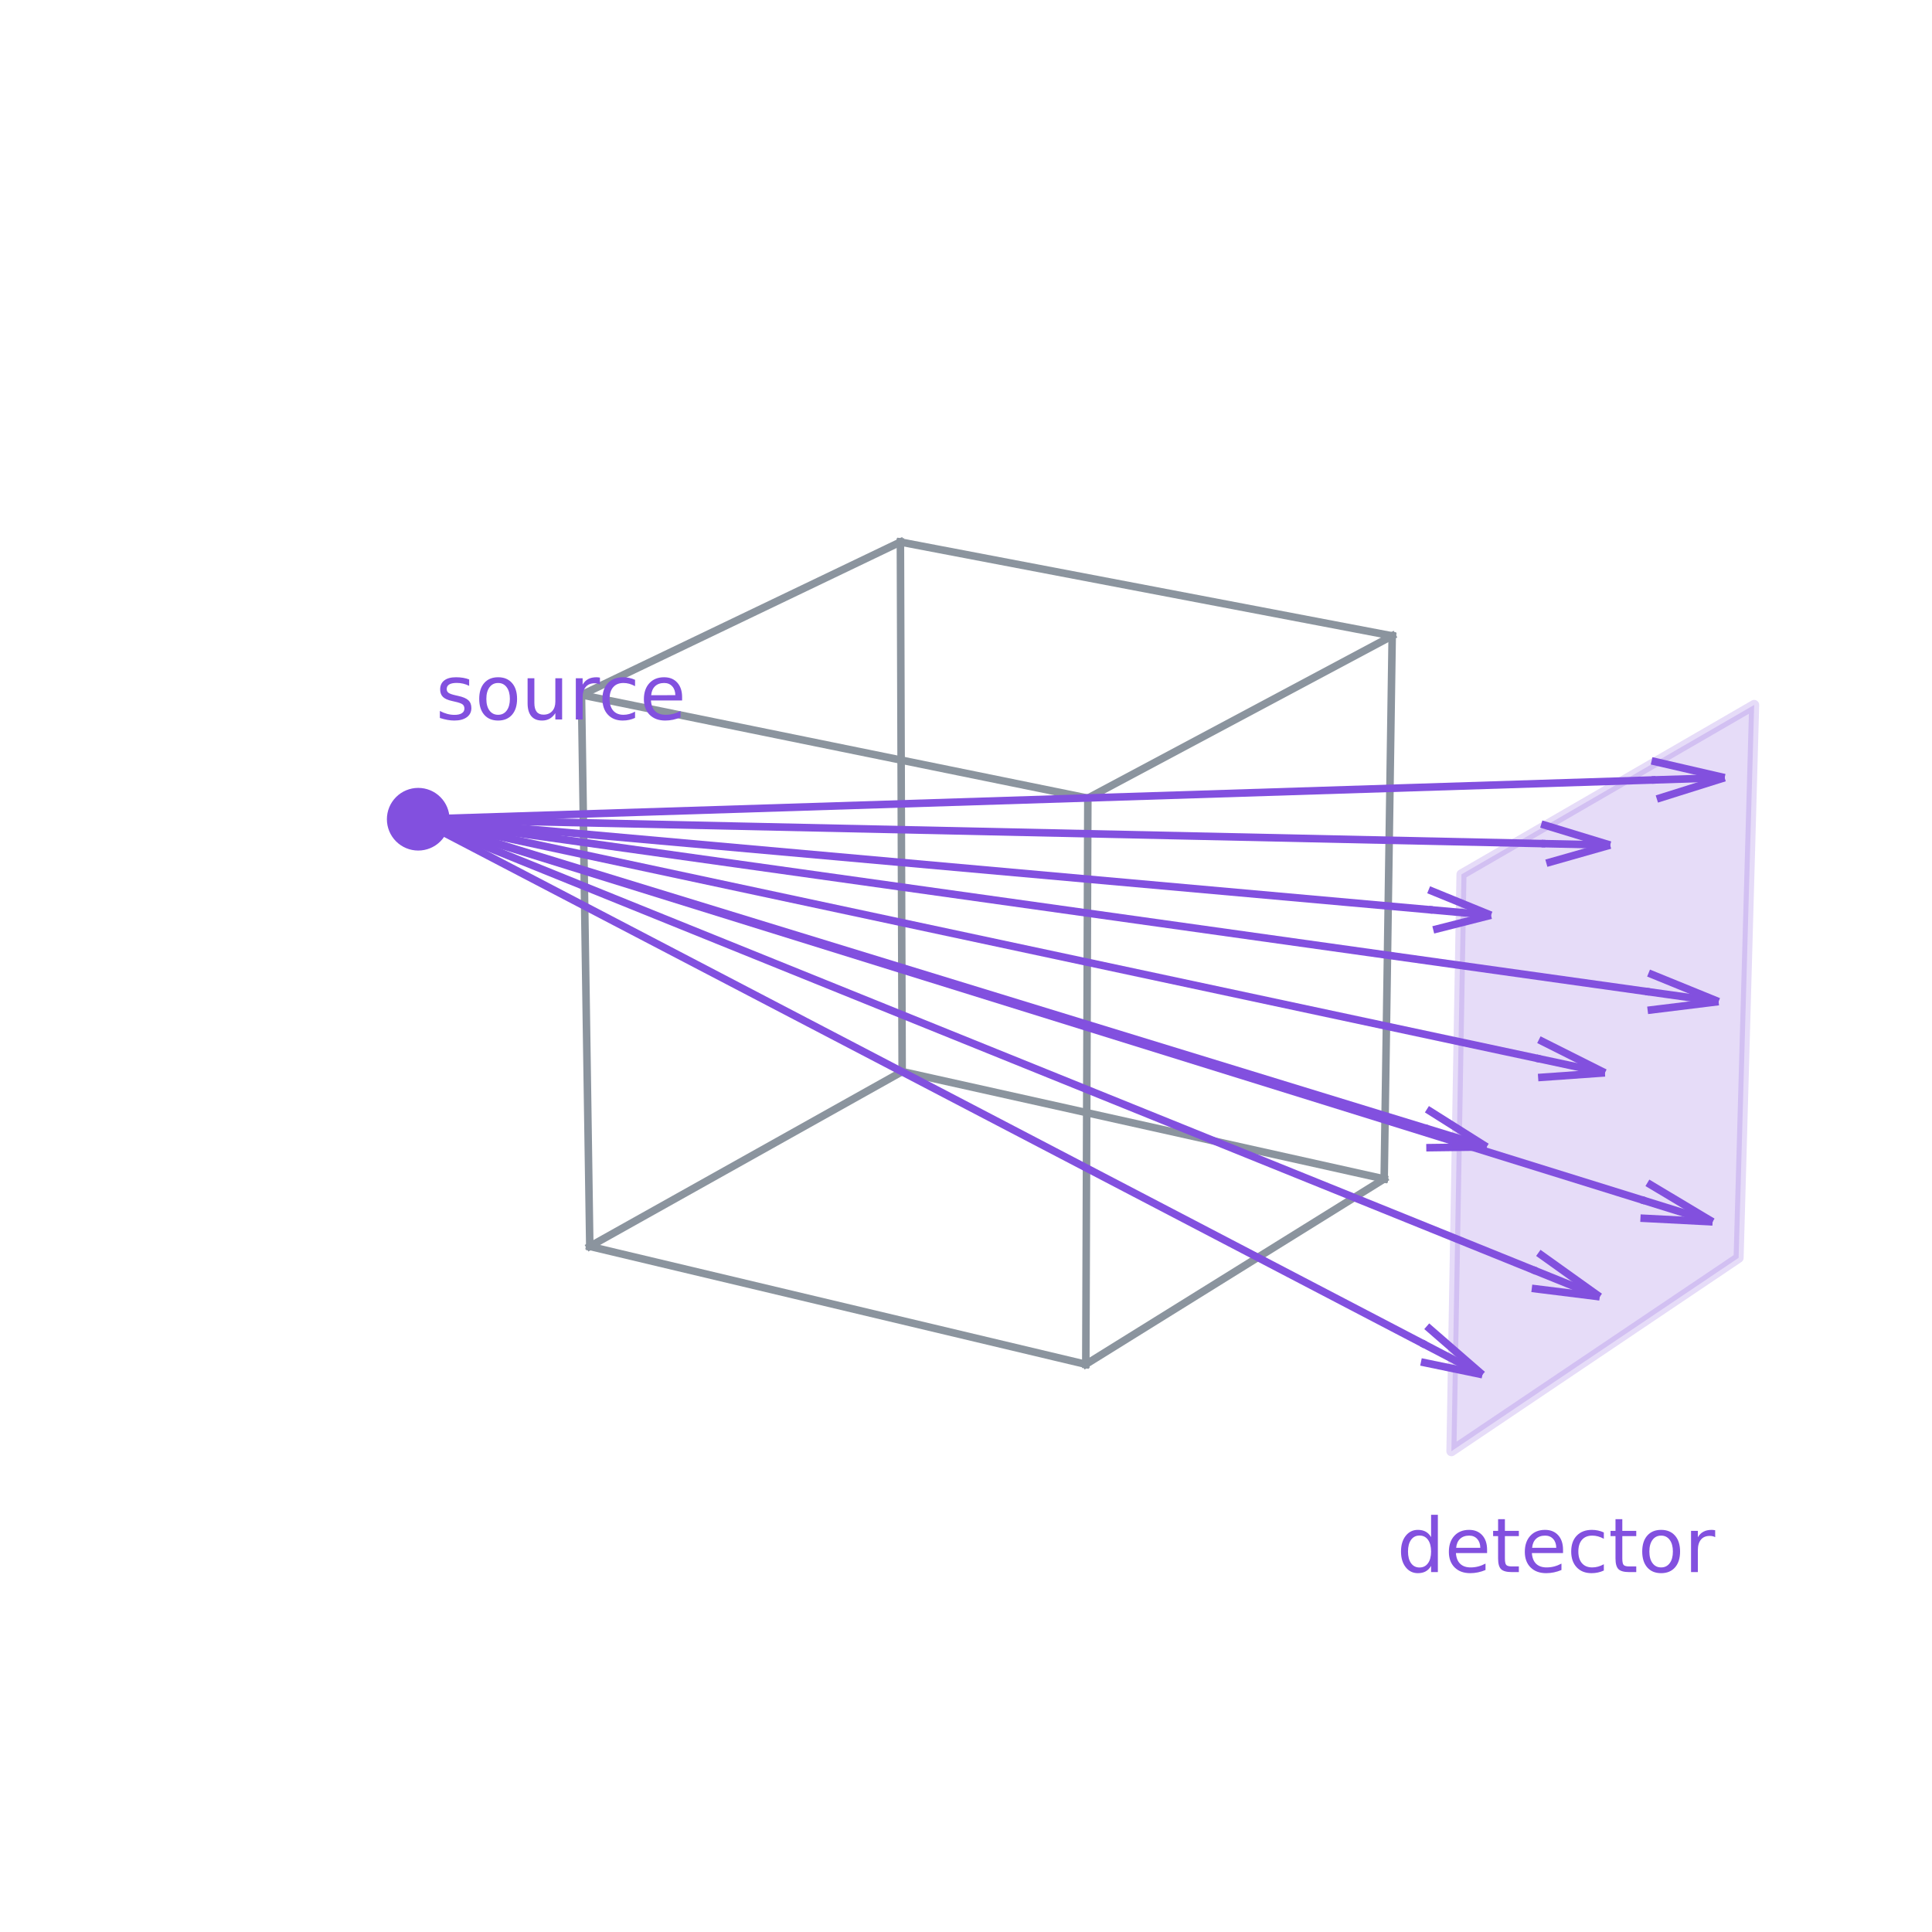
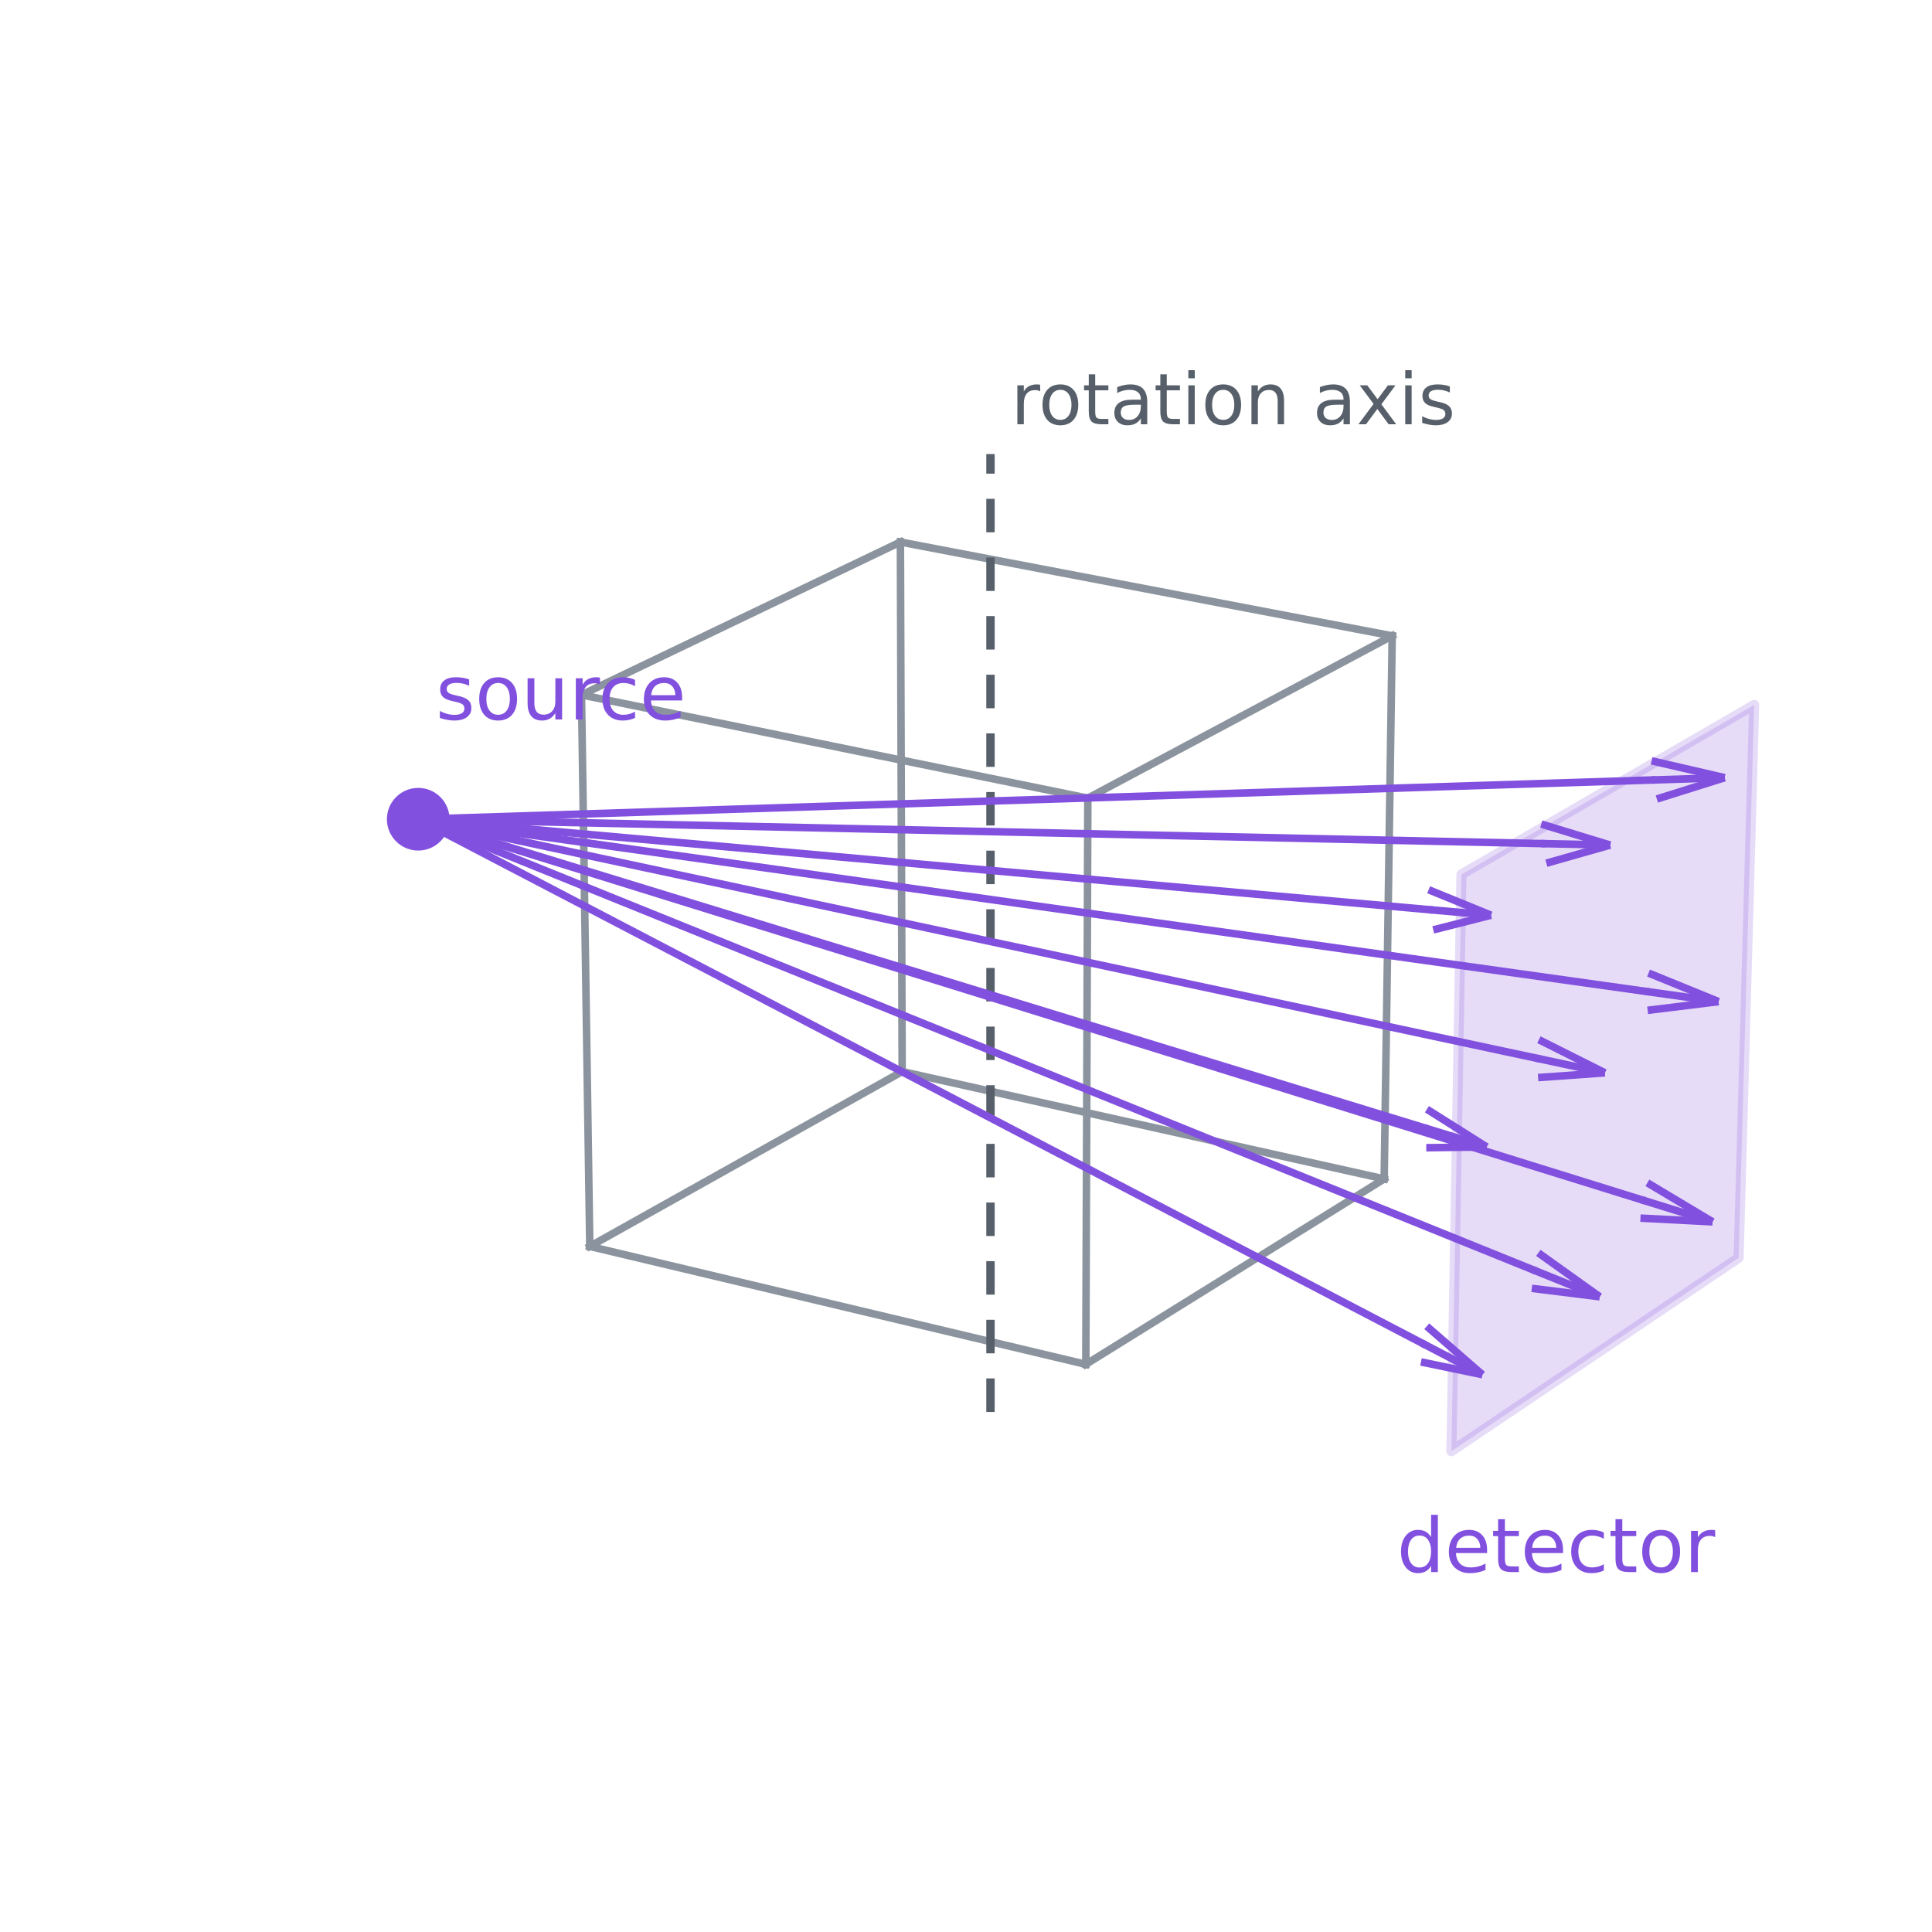
<svg xmlns="http://www.w3.org/2000/svg" xmlns:xlink="http://www.w3.org/1999/xlink" width="230.616pt" height="230.616pt" viewBox="0 0 230.616 230.616" version="1.1">
  <defs>
    <style type="text/css">*{stroke-linejoin: round; stroke-linecap: butt}</style>
  </defs>
  <g id="figure_1">
    <g id="patch_1">
      <path d="M 0 230.616  L 230.616 230.616  L 230.616 0  L 0 0  z " style="fill: #ffffff" />
    </g>
    <g id="patch_2">
      <path d="M 7.2 223.416  L 223.416 223.416  L 223.416 7.2  L 7.2 7.2  z " style="fill: #ffffff" />
    </g>
    <g id="axes_1">
      <g id="line2d_1">
-         <path d="M 70.401 148.779  L 129.609 162.854  " clip-path="url(#p5522189b2d)" style="fill: none; stroke: #8b949e; stroke-width: 0.9; stroke-linecap: square" />
+         <path d="M 70.401 148.779  L 129.609 162.854  " clip-path="url(#pe2d43bbe8e)" style="fill: none; stroke: #8b949e; stroke-width: 0.9; stroke-linecap: square" />
      </g>
      <g id="line2d_2">
-         <path d="M 70.401 148.779  L 107.687 127.909  " clip-path="url(#p5522189b2d)" style="fill: none; stroke: #8b949e; stroke-width: 0.9; stroke-linecap: square" />
+         <path d="M 70.401 148.779  L 107.687 127.909  " clip-path="url(#pe2d43bbe8e)" style="fill: none; stroke: #8b949e; stroke-width: 0.9; stroke-linecap: square" />
      </g>
      <g id="line2d_3">
-         <path d="M 70.401 148.779  L 69.409 82.948  " clip-path="url(#p5522189b2d)" style="fill: none; stroke: #8b949e; stroke-width: 0.9; stroke-linecap: square" />
+         <path d="M 70.401 148.779  L 69.409 82.948  " clip-path="url(#pe2d43bbe8e)" style="fill: none; stroke: #8b949e; stroke-width: 0.9; stroke-linecap: square" />
      </g>
      <g id="line2d_4">
-         <path d="M 69.409 82.948  L 129.852 95.274  " clip-path="url(#p5522189b2d)" style="fill: none; stroke: #8b949e; stroke-width: 0.9; stroke-linecap: square" />
+         <path d="M 69.409 82.948  L 129.852 95.274  " clip-path="url(#pe2d43bbe8e)" style="fill: none; stroke: #8b949e; stroke-width: 0.9; stroke-linecap: square" />
      </g>
      <g id="line2d_5">
-         <path d="M 69.409 82.948  L 107.478 64.7  " clip-path="url(#p5522189b2d)" style="fill: none; stroke: #8b949e; stroke-width: 0.9; stroke-linecap: square" />
+         <path d="M 69.409 82.948  L 107.478 64.7  " clip-path="url(#pe2d43bbe8e)" style="fill: none; stroke: #8b949e; stroke-width: 0.9; stroke-linecap: square" />
      </g>
      <g id="line2d_6">
-         <path d="M 107.687 127.909  L 107.478 64.7  " clip-path="url(#p5522189b2d)" style="fill: none; stroke: #8b949e; stroke-width: 0.9; stroke-linecap: square" />
+         <path d="M 107.687 127.909  L 107.478 64.7  " clip-path="url(#pe2d43bbe8e)" style="fill: none; stroke: #8b949e; stroke-width: 0.9; stroke-linecap: square" />
      </g>
      <g id="line2d_7">
-         <path d="M 107.687 127.909  L 165.224 140.723  " clip-path="url(#p5522189b2d)" style="fill: none; stroke: #8b949e; stroke-width: 0.9; stroke-linecap: square" />
+         <path d="M 107.687 127.909  L 165.224 140.723  " clip-path="url(#pe2d43bbe8e)" style="fill: none; stroke: #8b949e; stroke-width: 0.9; stroke-linecap: square" />
      </g>
      <g id="line2d_8">
-         <path d="M 129.609 162.854  L 165.224 140.723  " clip-path="url(#p5522189b2d)" style="fill: none; stroke: #8b949e; stroke-width: 0.9; stroke-linecap: square" />
+         <path d="M 129.609 162.854  L 165.224 140.723  " clip-path="url(#pe2d43bbe8e)" style="fill: none; stroke: #8b949e; stroke-width: 0.9; stroke-linecap: square" />
      </g>
      <g id="line2d_9">
-         <path d="M 129.609 162.854  L 129.852 95.274  " clip-path="url(#p5522189b2d)" style="fill: none; stroke: #8b949e; stroke-width: 0.9; stroke-linecap: square" />
+         <path d="M 129.609 162.854  L 129.852 95.274  " clip-path="url(#pe2d43bbe8e)" style="fill: none; stroke: #8b949e; stroke-width: 0.9; stroke-linecap: square" />
      </g>
      <g id="line2d_10">
-         <path d="M 107.478 64.7  L 166.181 75.9  " clip-path="url(#p5522189b2d)" style="fill: none; stroke: #8b949e; stroke-width: 0.9; stroke-linecap: square" />
+         <path d="M 107.478 64.7  L 166.181 75.9  " clip-path="url(#pe2d43bbe8e)" style="fill: none; stroke: #8b949e; stroke-width: 0.9; stroke-linecap: square" />
      </g>
      <g id="line2d_11">
-         <path d="M 129.852 95.274  L 166.181 75.9  " clip-path="url(#p5522189b2d)" style="fill: none; stroke: #8b949e; stroke-width: 0.9; stroke-linecap: square" />
+         <path d="M 129.852 95.274  L 166.181 75.9  " clip-path="url(#pe2d43bbe8e)" style="fill: none; stroke: #8b949e; stroke-width: 0.9; stroke-linecap: square" />
      </g>
      <g id="line2d_12">
-         <path d="M 165.224 140.723  L 166.181 75.9  " clip-path="url(#p5522189b2d)" style="fill: none; stroke: #8b949e; stroke-width: 0.9; stroke-linecap: square" />
+         <path d="M 165.224 140.723  L 166.181 75.9  " clip-path="url(#pe2d43bbe8e)" style="fill: none; stroke: #8b949e; stroke-width: 0.9; stroke-linecap: square" />
+       </g>
+       <g id="line2d_13">
+         <path d="M 118.23 168.539  L 118.23 54.199  " clip-path="url(#pe2d43bbe8e)" style="fill: none; stroke-dasharray: 4,3; stroke-dashoffset: 0; stroke: #57606a" />
      </g>
      <g id="Path3DCollection_1">
        <defs>
-           <path id="ma78fe420d5" d="M 0 3.24  C 0.859 3.24 1.684 2.899 2.291 2.291  C 2.899 1.684 3.24 0.859 3.24 0  C 3.24 -0.859 2.899 -1.684 2.291 -2.291  C 1.684 -2.899 0.859 -3.24 0 -3.24  C -0.859 -3.24 -1.684 -2.899 -2.291 -2.291  C -2.899 -1.684 -3.24 -0.859 -3.24 0  C -3.24 0.859 -2.899 1.684 -2.291 2.291  C -1.684 2.899 -0.859 3.24 0 3.24  z " style="stroke: #8250df" />
+           <path id="mc47cda1f25" d="M 0 3.24  C 0.859 3.24 1.684 2.899 2.291 2.291  C 2.899 1.684 3.24 0.859 3.24 0  C 3.24 -0.859 2.899 -1.684 2.291 -2.291  C 1.684 -2.899 0.859 -3.24 0 -3.24  C -0.859 -3.24 -1.684 -2.899 -2.291 -2.291  C -2.899 -1.684 -3.24 -0.859 -3.24 0  C -3.24 0.859 -2.899 1.684 -2.291 2.291  C -1.684 2.899 -0.859 3.24 0 3.24  z " style="stroke: #8250df" />
        </defs>
-         <g clip-path="url(#p5522189b2d)">
-           <use xlink:href="#ma78fe420d5" x="49.922" y="97.788" style="fill: #8250df; stroke: #8250df" />
-         </g>
-       </g>
-       <g id="line2d_13">
-         <path d="M 49.922 97.788  L 169.715 160.313  " clip-path="url(#p5522189b2d)" style="fill: none; stroke: #8250df; stroke-width: 0.9; stroke-linecap: square" />
+         <g clip-path="url(#pe2d43bbe8e)">
+           <use xlink:href="#mc47cda1f25" x="49.922" y="97.788" style="fill: #8250df; stroke: #8250df" />
+         </g>
      </g>
      <g id="line2d_14">
-         <path d="M 49.922 97.788  L 170.034 134.627  " clip-path="url(#p5522189b2d)" style="fill: none; stroke: #8250df; stroke-width: 0.9; stroke-linecap: square" />
+         <path d="M 49.922 97.788  L 169.715 160.313  " clip-path="url(#pe2d43bbe8e)" style="fill: none; stroke: #8250df; stroke-width: 0.9; stroke-linecap: square" />
      </g>
      <g id="line2d_15">
-         <path d="M 49.922 97.788  L 170.557 108.581  " clip-path="url(#p5522189b2d)" style="fill: none; stroke: #8250df; stroke-width: 0.9; stroke-linecap: square" />
+         <path d="M 49.922 97.788  L 170.034 134.627  " clip-path="url(#pe2d43bbe8e)" style="fill: none; stroke: #8250df; stroke-width: 0.9; stroke-linecap: square" />
      </g>
      <g id="line2d_16">
-         <path d="M 49.922 97.788  L 182.963 151.561  " clip-path="url(#p5522189b2d)" style="fill: none; stroke: #8250df; stroke-width: 0.9; stroke-linecap: square" />
+         <path d="M 49.922 97.788  L 170.557 108.581  " clip-path="url(#pe2d43bbe8e)" style="fill: none; stroke: #8250df; stroke-width: 0.9; stroke-linecap: square" />
      </g>
      <g id="line2d_17">
-         <path d="M 49.922 97.788  L 183.367 126.307  " clip-path="url(#p5522189b2d)" style="fill: none; stroke: #8250df; stroke-width: 0.9; stroke-linecap: square" />
+         <path d="M 49.922 97.788  L 182.963 151.561  " clip-path="url(#pe2d43bbe8e)" style="fill: none; stroke: #8250df; stroke-width: 0.9; stroke-linecap: square" />
      </g>
      <g id="line2d_18">
-         <path d="M 49.922 97.788  L 184.001 100.696  " clip-path="url(#p5522189b2d)" style="fill: none; stroke: #8250df; stroke-width: 0.9; stroke-linecap: square" />
+         <path d="M 49.922 97.788  L 183.367 126.307  " clip-path="url(#pe2d43bbe8e)" style="fill: none; stroke: #8250df; stroke-width: 0.9; stroke-linecap: square" />
      </g>
      <g id="line2d_19">
-         <path d="M 49.922 97.788  L 195.94 143.208  " clip-path="url(#p5522189b2d)" style="fill: none; stroke: #8250df; stroke-width: 0.9; stroke-linecap: square" />
+         <path d="M 49.922 97.788  L 184.001 100.696  " clip-path="url(#pe2d43bbe8e)" style="fill: none; stroke: #8250df; stroke-width: 0.9; stroke-linecap: square" />
      </g>
      <g id="line2d_20">
-         <path d="M 49.922 97.788  L 196.432 118.337  " clip-path="url(#p5522189b2d)" style="fill: none; stroke: #8250df; stroke-width: 0.9; stroke-linecap: square" />
+         <path d="M 49.922 97.788  L 195.94 143.208  " clip-path="url(#pe2d43bbe8e)" style="fill: none; stroke: #8250df; stroke-width: 0.9; stroke-linecap: square" />
      </g>
      <g id="line2d_21">
-         <path d="M 49.922 97.788  L 197.164 93.106  " clip-path="url(#p5522189b2d)" style="fill: none; stroke: #8250df; stroke-width: 0.9; stroke-linecap: square" />
+         <path d="M 49.922 97.788  L 196.432 118.337  " clip-path="url(#pe2d43bbe8e)" style="fill: none; stroke: #8250df; stroke-width: 0.9; stroke-linecap: square" />
+       </g>
+       <g id="line2d_22">
+         <path d="M 49.922 97.788  L 197.164 93.106  " clip-path="url(#pe2d43bbe8e)" style="fill: none; stroke: #8250df; stroke-width: 0.9; stroke-linecap: square" />
      </g>
      <g id="text_1">
        <g style="fill: #8250df" transform="translate(52.01668 85.88093) scale(0.09 -0.09)">
          <defs>
            <path id="DejaVuSans-73" d="M 2834 3397  L 2834 2853  Q 2591 2978 2328 3040  Q 2066 3103 1784 3103  Q 1356 3103 1142 2972  Q 928 2841 928 2578  Q 928 2378 1081 2264  Q 1234 2150 1697 2047  L 1894 2003  Q 2506 1872 2764 1633  Q 3022 1394 3022 966  Q 3022 478 2636 193  Q 2250 -91 1575 -91  Q 1294 -91 989 -36  Q 684 19 347 128  L 347 722  Q 666 556 975 473  Q 1284 391 1588 391  Q 1994 391 2212 530  Q 2431 669 2431 922  Q 2431 1156 2273 1281  Q 2116 1406 1581 1522  L 1381 1569  Q 847 1681 609 1914  Q 372 2147 372 2553  Q 372 3047 722 3315  Q 1072 3584 1716 3584  Q 2034 3584 2315 3537  Q 2597 3491 2834 3397  z " transform="scale(0.015625)" />
            <path id="DejaVuSans-6f" d="M 1959 3097  Q 1497 3097 1228 2736  Q 959 2375 959 1747  Q 959 1119 1226 758  Q 1494 397 1959 397  Q 2419 397 2687 759  Q 2956 1122 2956 1747  Q 2956 2369 2687 2733  Q 2419 3097 1959 3097  z M 1959 3584  Q 2709 3584 3137 3096  Q 3566 2609 3566 1747  Q 3566 888 3137 398  Q 2709 -91 1959 -91  Q 1206 -91 779 398  Q 353 888 353 1747  Q 353 2609 779 3096  Q 1206 3584 1959 3584  z " transform="scale(0.015625)" />
            <path id="DejaVuSans-75" d="M 544 1381  L 544 3500  L 1119 3500  L 1119 1403  Q 1119 906 1312 657  Q 1506 409 1894 409  Q 2359 409 2629 706  Q 2900 1003 2900 1516  L 2900 3500  L 3475 3500  L 3475 0  L 2900 0  L 2900 538  Q 2691 219 2414 64  Q 2138 -91 1772 -91  Q 1169 -91 856 284  Q 544 659 544 1381  z M 1991 3584  L 1991 3584  z " transform="scale(0.015625)" />
            <path id="DejaVuSans-72" d="M 2631 2963  Q 2534 3019 2420 3045  Q 2306 3072 2169 3072  Q 1681 3072 1420 2755  Q 1159 2438 1159 1844  L 1159 0  L 581 0  L 581 3500  L 1159 3500  L 1159 2956  Q 1341 3275 1631 3429  Q 1922 3584 2338 3584  Q 2397 3584 2469 3576  Q 2541 3569 2628 3553  L 2631 2963  z " transform="scale(0.015625)" />
            <path id="DejaVuSans-63" d="M 3122 3366  L 3122 2828  Q 2878 2963 2633 3030  Q 2388 3097 2138 3097  Q 1578 3097 1268 2742  Q 959 2388 959 1747  Q 959 1106 1268 751  Q 1578 397 2138 397  Q 2388 397 2633 464  Q 2878 531 3122 666  L 3122 134  Q 2881 22 2623 -34  Q 2366 -91 2075 -91  Q 1284 -91 818 406  Q 353 903 353 1747  Q 353 2603 823 3093  Q 1294 3584 2113 3584  Q 2378 3584 2631 3529  Q 2884 3475 3122 3366  z " transform="scale(0.015625)" />
            <path id="DejaVuSans-65" d="M 3597 1894  L 3597 1613  L 953 1613  Q 991 1019 1311 708  Q 1631 397 2203 397  Q 2534 397 2845 478  Q 3156 559 3463 722  L 3463 178  Q 3153 47 2828 -22  Q 2503 -91 2169 -91  Q 1331 -91 842 396  Q 353 884 353 1716  Q 353 2575 817 3079  Q 1281 3584 2069 3584  Q 2775 3584 3186 3129  Q 3597 2675 3597 1894  z M 3022 2063  Q 3016 2534 2758 2815  Q 2500 3097 2075 3097  Q 1594 3097 1305 2825  Q 1016 2553 972 2059  L 3022 2063  z " transform="scale(0.015625)" />
          </defs>
          <use xlink:href="#DejaVuSans-73" />
          <use xlink:href="#DejaVuSans-6f" transform="translate(52.09961 0)" />
          <use xlink:href="#DejaVuSans-75" transform="translate(113.2812 0)" />
          <use xlink:href="#DejaVuSans-72" transform="translate(176.6602 0)" />
          <use xlink:href="#DejaVuSans-63" transform="translate(215.5234 0)" />
          <use xlink:href="#DejaVuSans-65" transform="translate(270.5039 0)" />
        </g>
      </g>
      <g id="text_2">
        <g style="fill: #8250df" transform="translate(166.737 187.6556) scale(0.09 -0.09)">
          <defs>
            <path id="DejaVuSans-64" d="M 2906 2969  L 2906 4863  L 3481 4863  L 3481 0  L 2906 0  L 2906 525  Q 2725 213 2448 61  Q 2172 -91 1784 -91  Q 1150 -91 751 415  Q 353 922 353 1747  Q 353 2572 751 3078  Q 1150 3584 1784 3584  Q 2172 3584 2448 3432  Q 2725 3281 2906 2969  z M 947 1747  Q 947 1113 1208 752  Q 1469 391 1925 391  Q 2381 391 2643 752  Q 2906 1113 2906 1747  Q 2906 2381 2643 2742  Q 2381 3103 1925 3103  Q 1469 3103 1208 2742  Q 947 2381 947 1747  z " transform="scale(0.015625)" />
            <path id="DejaVuSans-74" d="M 1172 4494  L 1172 3500  L 2356 3500  L 2356 3053  L 1172 3053  L 1172 1153  Q 1172 725 1289 603  Q 1406 481 1766 481  L 2356 481  L 2356 0  L 1766 0  Q 1100 0 847 248  Q 594 497 594 1153  L 594 3053  L 172 3053  L 172 3500  L 594 3500  L 594 4494  L 1172 4494  z " transform="scale(0.015625)" />
          </defs>
          <use xlink:href="#DejaVuSans-64" />
          <use xlink:href="#DejaVuSans-65" transform="translate(63.47656 0)" />
          <use xlink:href="#DejaVuSans-74" transform="translate(125 0)" />
          <use xlink:href="#DejaVuSans-65" transform="translate(164.209 0)" />
          <use xlink:href="#DejaVuSans-63" transform="translate(225.7324 0)" />
          <use xlink:href="#DejaVuSans-74" transform="translate(280.7129 0)" />
          <use xlink:href="#DejaVuSans-6f" transform="translate(319.9219 0)" />
          <use xlink:href="#DejaVuSans-72" transform="translate(381.1035 0)" />
        </g>
      </g>
+       <g id="text_3">
+         <g style="fill: #57606a" transform="translate(120.6692 50.64518) scale(0.085 -0.085)">
+           <defs>
+             <path id="DejaVuSans-61" d="M 2194 1759  Q 1497 1759 1228 1600  Q 959 1441 959 1056  Q 959 750 1161 570  Q 1363 391 1709 391  Q 2188 391 2477 730  Q 2766 1069 2766 1631  L 2766 1759  L 2194 1759  z M 3341 1997  L 3341 0  L 2766 0  L 2766 531  Q 2569 213 2275 61  Q 1981 -91 1556 -91  Q 1019 -91 701 211  Q 384 513 384 1019  Q 384 1609 779 1909  Q 1175 2209 1959 2209  L 2766 2209  L 2766 2266  Q 2766 2663 2505 2880  Q 2244 3097 1772 3097  Q 1472 3097 1187 3025  Q 903 2953 641 2809  L 641 3341  Q 956 3463 1253 3523  Q 1550 3584 1831 3584  Q 2591 3584 2966 3190  Q 3341 2797 3341 1997  z " transform="scale(0.015625)" />
+             <path id="DejaVuSans-69" d="M 603 3500  L 1178 3500  L 1178 0  L 603 0  L 603 3500  z M 603 4863  L 1178 4863  L 1178 4134  L 603 4134  L 603 4863  z " transform="scale(0.015625)" />
+             <path id="DejaVuSans-6e" d="M 3513 2113  L 3513 0  L 2938 0  L 2938 2094  Q 2938 2591 2744 2837  Q 2550 3084 2163 3084  Q 1697 3084 1428 2787  Q 1159 2491 1159 1978  L 1159 0  L 581 0  L 581 3500  L 1159 3500  L 1159 2956  Q 1366 3272 1645 3428  Q 1925 3584 2291 3584  Q 2894 3584 3203 3211  Q 3513 2838 3513 2113  z " transform="scale(0.015625)" />
+             <path id="DejaVuSans-20" transform="scale(0.015625)" />
+             <path id="DejaVuSans-78" d="M 3513 3500  L 2247 1797  L 3578 0  L 2900 0  L 1881 1375  L 863 0  L 184 0  L 1544 1831  L 300 3500  L 978 3500  L 1906 2253  L 2834 3500  L 3513 3500  z " transform="scale(0.015625)" />
+           </defs>
+           <use xlink:href="#DejaVuSans-72" />
+           <use xlink:href="#DejaVuSans-6f" transform="translate(38.86328 0)" />
+           <use xlink:href="#DejaVuSans-74" transform="translate(100.0449 0)" />
+           <use xlink:href="#DejaVuSans-61" transform="translate(139.2539 0)" />
+           <use xlink:href="#DejaVuSans-74" transform="translate(200.5332 0)" />
+           <use xlink:href="#DejaVuSans-69" transform="translate(239.7422 0)" />
+           <use xlink:href="#DejaVuSans-6f" transform="translate(267.5254 0)" />
+           <use xlink:href="#DejaVuSans-6e" transform="translate(328.707 0)" />
+           <use xlink:href="#DejaVuSans-20" transform="translate(392.0859 0)" />
+           <use xlink:href="#DejaVuSans-61" transform="translate(423.873 0)" />
+           <use xlink:href="#DejaVuSans-78" transform="translate(485.1523 0)" />
+           <use xlink:href="#DejaVuSans-69" transform="translate(544.332 0)" />
+           <use xlink:href="#DejaVuSans-73" transform="translate(572.1152 0)" />
+         </g>
+       </g>
      <g id="Line3DCollection_1">
-         <path d="M 204.427 145.848  L 195.94 143.208  " clip-path="url(#p5522189b2d)" style="fill: none; stroke: #8250df; stroke-width: 0.9" />
-         <path d="M 204.427 145.848  L 195.814 145.404  " clip-path="url(#p5522189b2d)" style="fill: none; stroke: #8250df; stroke-width: 0.9" />
-         <path d="M 204.427 145.848  L 196.643 141.189  " clip-path="url(#p5522189b2d)" style="fill: none; stroke: #8250df; stroke-width: 0.9" />
+         <path d="M 204.427 145.848  L 195.94 143.208  " clip-path="url(#pe2d43bbe8e)" style="fill: none; stroke: #8250df; stroke-width: 0.9" />
+         <path d="M 204.427 145.848  L 195.814 145.404  " clip-path="url(#pe2d43bbe8e)" style="fill: none; stroke: #8250df; stroke-width: 0.9" />
+         <path d="M 204.427 145.848  L 196.643 141.189  " clip-path="url(#pe2d43bbe8e)" style="fill: none; stroke: #8250df; stroke-width: 0.9" />
      </g>
      <g id="Line3DCollection_2">
-         <path d="M 205.14 119.558  L 196.432 118.337  " clip-path="url(#p5522189b2d)" style="fill: none; stroke: #8250df; stroke-width: 0.9" />
-         <path d="M 205.14 119.558  L 196.673 120.601  " clip-path="url(#p5522189b2d)" style="fill: none; stroke: #8250df; stroke-width: 0.9" />
-         <path d="M 205.14 119.558  L 196.782 116.152  " clip-path="url(#p5522189b2d)" style="fill: none; stroke: #8250df; stroke-width: 0.9" />
+         <path d="M 205.14 119.558  L 196.432 118.337  " clip-path="url(#pe2d43bbe8e)" style="fill: none; stroke: #8250df; stroke-width: 0.9" />
+         <path d="M 205.14 119.558  L 196.673 120.601  " clip-path="url(#pe2d43bbe8e)" style="fill: none; stroke: #8250df; stroke-width: 0.9" />
+         <path d="M 205.14 119.558  L 196.782 116.152  " clip-path="url(#pe2d43bbe8e)" style="fill: none; stroke: #8250df; stroke-width: 0.9" />
      </g>
      <g id="Line3DCollection_3">
-         <path d="M 205.865 92.829  L 197.164 93.106  " clip-path="url(#p5522189b2d)" style="fill: none; stroke: #8250df; stroke-width: 0.9" />
-         <path d="M 205.865 92.829  L 197.772 95.374  " clip-path="url(#p5522189b2d)" style="fill: none; stroke: #8250df; stroke-width: 0.9" />
-         <path d="M 205.865 92.829  L 197.146 90.817  " clip-path="url(#p5522189b2d)" style="fill: none; stroke: #8250df; stroke-width: 0.9" />
+         <path d="M 205.865 92.829  L 197.164 93.106  " clip-path="url(#pe2d43bbe8e)" style="fill: none; stroke: #8250df; stroke-width: 0.9" />
+         <path d="M 205.865 92.829  L 197.772 95.374  " clip-path="url(#pe2d43bbe8e)" style="fill: none; stroke: #8250df; stroke-width: 0.9" />
+         <path d="M 205.865 92.829  L 197.146 90.817  " clip-path="url(#pe2d43bbe8e)" style="fill: none; stroke: #8250df; stroke-width: 0.9" />
      </g>
      <g id="Line3DCollection_4">
-         <path d="M 190.958 154.792  L 182.963 151.561  " clip-path="url(#p5522189b2d)" style="fill: none; stroke: #8250df; stroke-width: 0.9" />
-         <path d="M 190.958 154.792  L 182.845 153.785  " clip-path="url(#p5522189b2d)" style="fill: none; stroke: #8250df; stroke-width: 0.9" />
-         <path d="M 190.958 154.792  L 183.625 149.552  " clip-path="url(#p5522189b2d)" style="fill: none; stroke: #8250df; stroke-width: 0.9" />
+         <path d="M 190.958 154.792  L 182.963 151.561  " clip-path="url(#pe2d43bbe8e)" style="fill: none; stroke: #8250df; stroke-width: 0.9" />
+         <path d="M 190.958 154.792  L 182.845 153.785  " clip-path="url(#pe2d43bbe8e)" style="fill: none; stroke: #8250df; stroke-width: 0.9" />
+         <path d="M 190.958 154.792  L 183.625 149.552  " clip-path="url(#pe2d43bbe8e)" style="fill: none; stroke: #8250df; stroke-width: 0.9" />
      </g>
      <g id="Line3DCollection_5">
-         <path d="M 191.572 128.061  L 183.367 126.307  " clip-path="url(#p5522189b2d)" style="fill: none; stroke: #8250df; stroke-width: 0.9" />
-         <path d="M 191.572 128.061  L 183.599 128.625  " clip-path="url(#p5522189b2d)" style="fill: none; stroke: #8250df; stroke-width: 0.9" />
-         <path d="M 191.572 128.061  L 183.691 124.105  " clip-path="url(#p5522189b2d)" style="fill: none; stroke: #8250df; stroke-width: 0.9" />
+         <path d="M 191.572 128.061  L 183.367 126.307  " clip-path="url(#pe2d43bbe8e)" style="fill: none; stroke: #8250df; stroke-width: 0.9" />
+         <path d="M 191.572 128.061  L 183.599 128.625  " clip-path="url(#pe2d43bbe8e)" style="fill: none; stroke: #8250df; stroke-width: 0.9" />
+         <path d="M 191.572 128.061  L 183.691 124.105  " clip-path="url(#pe2d43bbe8e)" style="fill: none; stroke: #8250df; stroke-width: 0.9" />
      </g>
      <g id="Line3DCollection_6">
-         <path d="M 192.196 100.874  L 184.001 100.696  " clip-path="url(#p5522189b2d)" style="fill: none; stroke: #8250df; stroke-width: 0.9" />
-         <path d="M 192.196 100.874  L 184.583 103.037  " clip-path="url(#p5522189b2d)" style="fill: none; stroke: #8250df; stroke-width: 0.9" />
-         <path d="M 192.196 100.874  L 183.974 98.365  " clip-path="url(#p5522189b2d)" style="fill: none; stroke: #8250df; stroke-width: 0.9" />
+         <path d="M 192.196 100.874  L 184.001 100.696  " clip-path="url(#pe2d43bbe8e)" style="fill: none; stroke: #8250df; stroke-width: 0.9" />
+         <path d="M 192.196 100.874  L 184.583 103.037  " clip-path="url(#pe2d43bbe8e)" style="fill: none; stroke: #8250df; stroke-width: 0.9" />
+         <path d="M 192.196 100.874  L 183.974 98.365  " clip-path="url(#pe2d43bbe8e)" style="fill: none; stroke: #8250df; stroke-width: 0.9" />
      </g>
      <g id="Line3DCollection_7">
-         <path d="M 176.954 164.092  L 169.715 160.313  " clip-path="url(#p5522189b2d)" style="fill: none; stroke: #8250df; stroke-width: 0.9" />
-         <path d="M 176.954 164.092  L 169.616 162.569  " clip-path="url(#p5522189b2d)" style="fill: none; stroke: #8250df; stroke-width: 0.9" />
-         <path d="M 176.954 164.092  L 170.305 158.309  " clip-path="url(#p5522189b2d)" style="fill: none; stroke: #8250df; stroke-width: 0.9" />
+         <path d="M 176.954 164.092  L 169.715 160.313  " clip-path="url(#pe2d43bbe8e)" style="fill: none; stroke: #8250df; stroke-width: 0.9" />
+         <path d="M 176.954 164.092  L 169.616 162.569  " clip-path="url(#pe2d43bbe8e)" style="fill: none; stroke: #8250df; stroke-width: 0.9" />
+         <path d="M 176.954 164.092  L 170.305 158.309  " clip-path="url(#pe2d43bbe8e)" style="fill: none; stroke: #8250df; stroke-width: 0.9" />
      </g>
      <g id="Line3DCollection_8">
-         <path d="M 177.46 136.904  L 170.034 134.627  " clip-path="url(#p5522189b2d)" style="fill: none; stroke: #8250df; stroke-width: 0.9" />
-         <path d="M 177.46 136.904  L 170.249 136.999  " clip-path="url(#p5522189b2d)" style="fill: none; stroke: #8250df; stroke-width: 0.9" />
-         <path d="M 177.46 136.904  L 170.324 132.405  " clip-path="url(#p5522189b2d)" style="fill: none; stroke: #8250df; stroke-width: 0.9" />
+         <path d="M 177.46 136.904  L 170.034 134.627  " clip-path="url(#pe2d43bbe8e)" style="fill: none; stroke: #8250df; stroke-width: 0.9" />
+         <path d="M 177.46 136.904  L 170.249 136.999  " clip-path="url(#pe2d43bbe8e)" style="fill: none; stroke: #8250df; stroke-width: 0.9" />
+         <path d="M 177.46 136.904  L 170.324 132.405  " clip-path="url(#pe2d43bbe8e)" style="fill: none; stroke: #8250df; stroke-width: 0.9" />
      </g>
      <g id="Line3DCollection_9">
-         <path d="M 177.974 109.245  L 170.557 108.581  " clip-path="url(#p5522189b2d)" style="fill: none; stroke: #8250df; stroke-width: 0.9" />
-         <path d="M 177.974 109.245  L 171.083 110.997  " clip-path="url(#p5522189b2d)" style="fill: none; stroke: #8250df; stroke-width: 0.9" />
-         <path d="M 177.974 109.245  L 170.533 106.208  " clip-path="url(#p5522189b2d)" style="fill: none; stroke: #8250df; stroke-width: 0.9" />
+         <path d="M 177.974 109.245  L 170.557 108.581  " clip-path="url(#pe2d43bbe8e)" style="fill: none; stroke: #8250df; stroke-width: 0.9" />
+         <path d="M 177.974 109.245  L 171.083 110.997  " clip-path="url(#pe2d43bbe8e)" style="fill: none; stroke: #8250df; stroke-width: 0.9" />
+         <path d="M 177.974 109.245  L 170.533 106.208  " clip-path="url(#pe2d43bbe8e)" style="fill: none; stroke: #8250df; stroke-width: 0.9" />
      </g>
      <g id="Poly3DCollection_1">
        <defs>
-           <path id="m207e79af7d" d="M 173.248 -57.389  L 207.532 -80.472  L 209.389 -146.473  L 174.451 -126.247  z " style="stroke: #8250df; stroke-opacity: 0.2; stroke-width: 1.2" />
+           <path id="mdcc69aae55" d="M 173.248 -57.389  L 207.532 -80.472  L 209.389 -146.473  L 174.451 -126.247  z " style="stroke: #8250df; stroke-opacity: 0.2; stroke-width: 1.2" />
        </defs>
-         <g clip-path="url(#p5522189b2d)">
-           <use xlink:href="#m207e79af7d" x="0" y="230.616" style="fill: #8250df; fill-opacity: 0.2; stroke: #8250df; stroke-opacity: 0.2; stroke-width: 1.2" />
+         <g clip-path="url(#pe2d43bbe8e)">
+           <use xlink:href="#mdcc69aae55" x="0" y="230.616" style="fill: #8250df; fill-opacity: 0.2; stroke: #8250df; stroke-opacity: 0.2; stroke-width: 1.2" />
        </g>
      </g>
    </g>
  </g>
  <defs>
-     <clipPath id="p5522189b2d">
+     <clipPath id="pe2d43bbe8e">
      <rect x="7.2" y="7.2" width="216.216" height="216.216" />
    </clipPath>
  </defs>
</svg>
